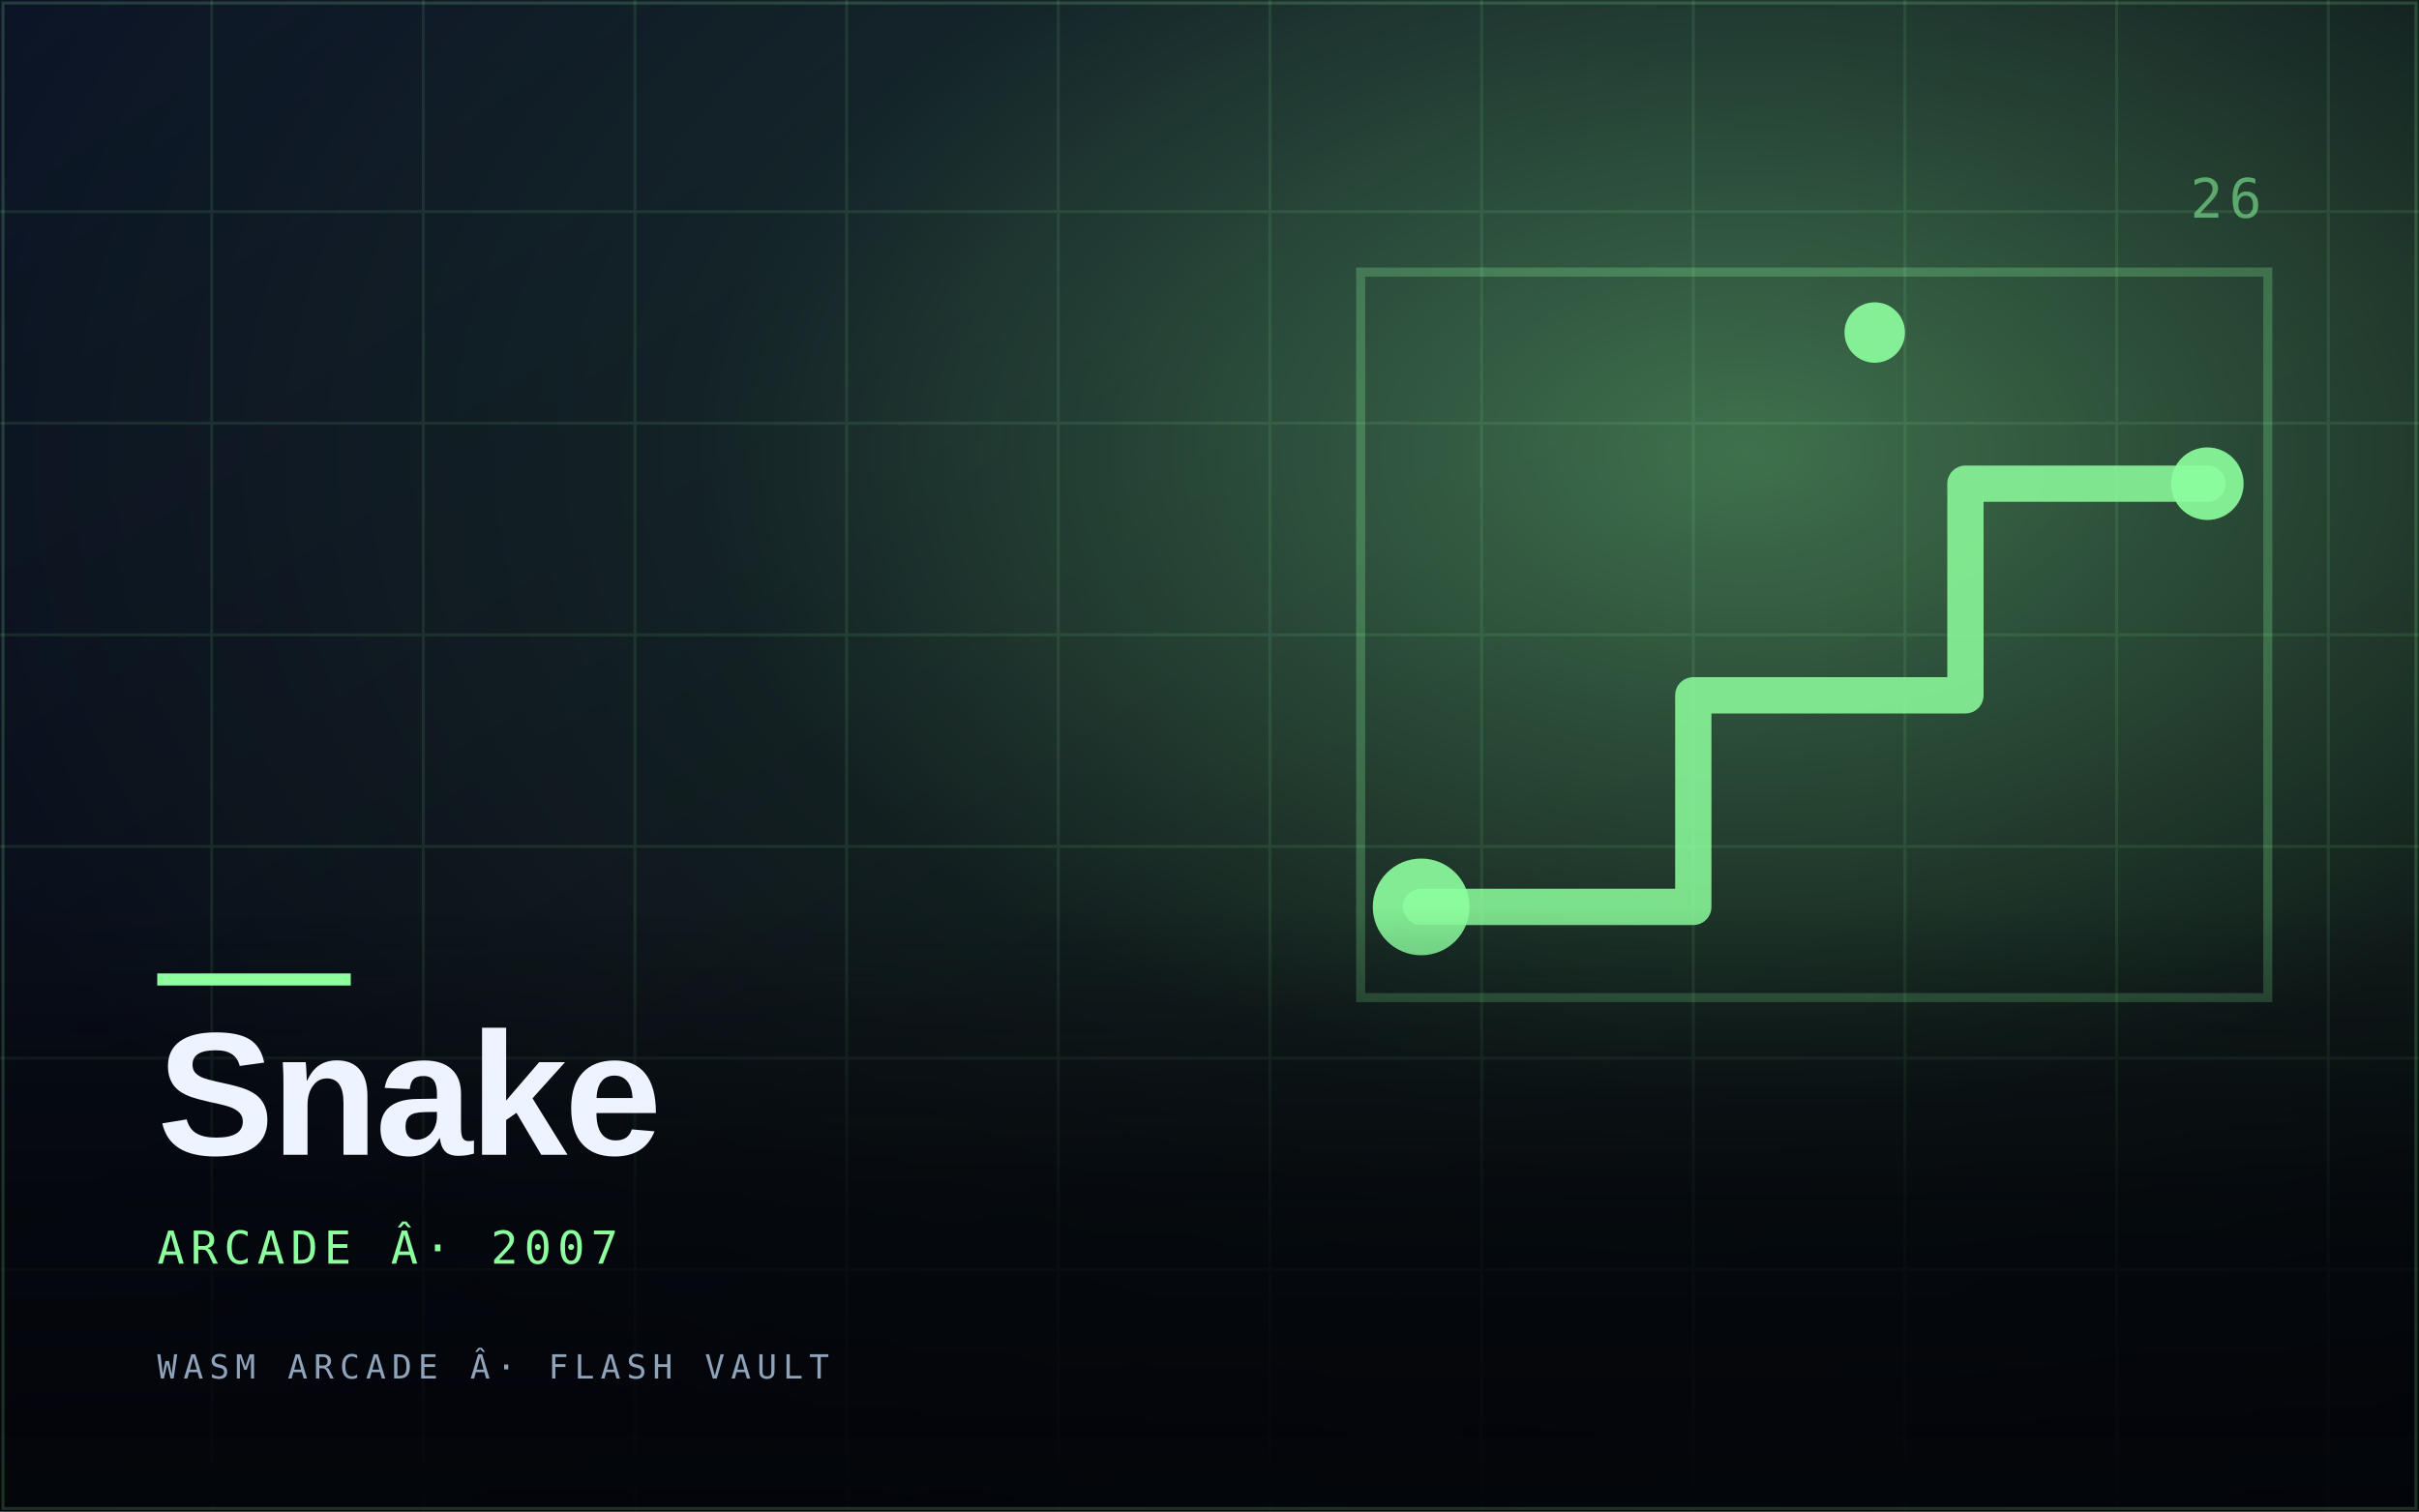
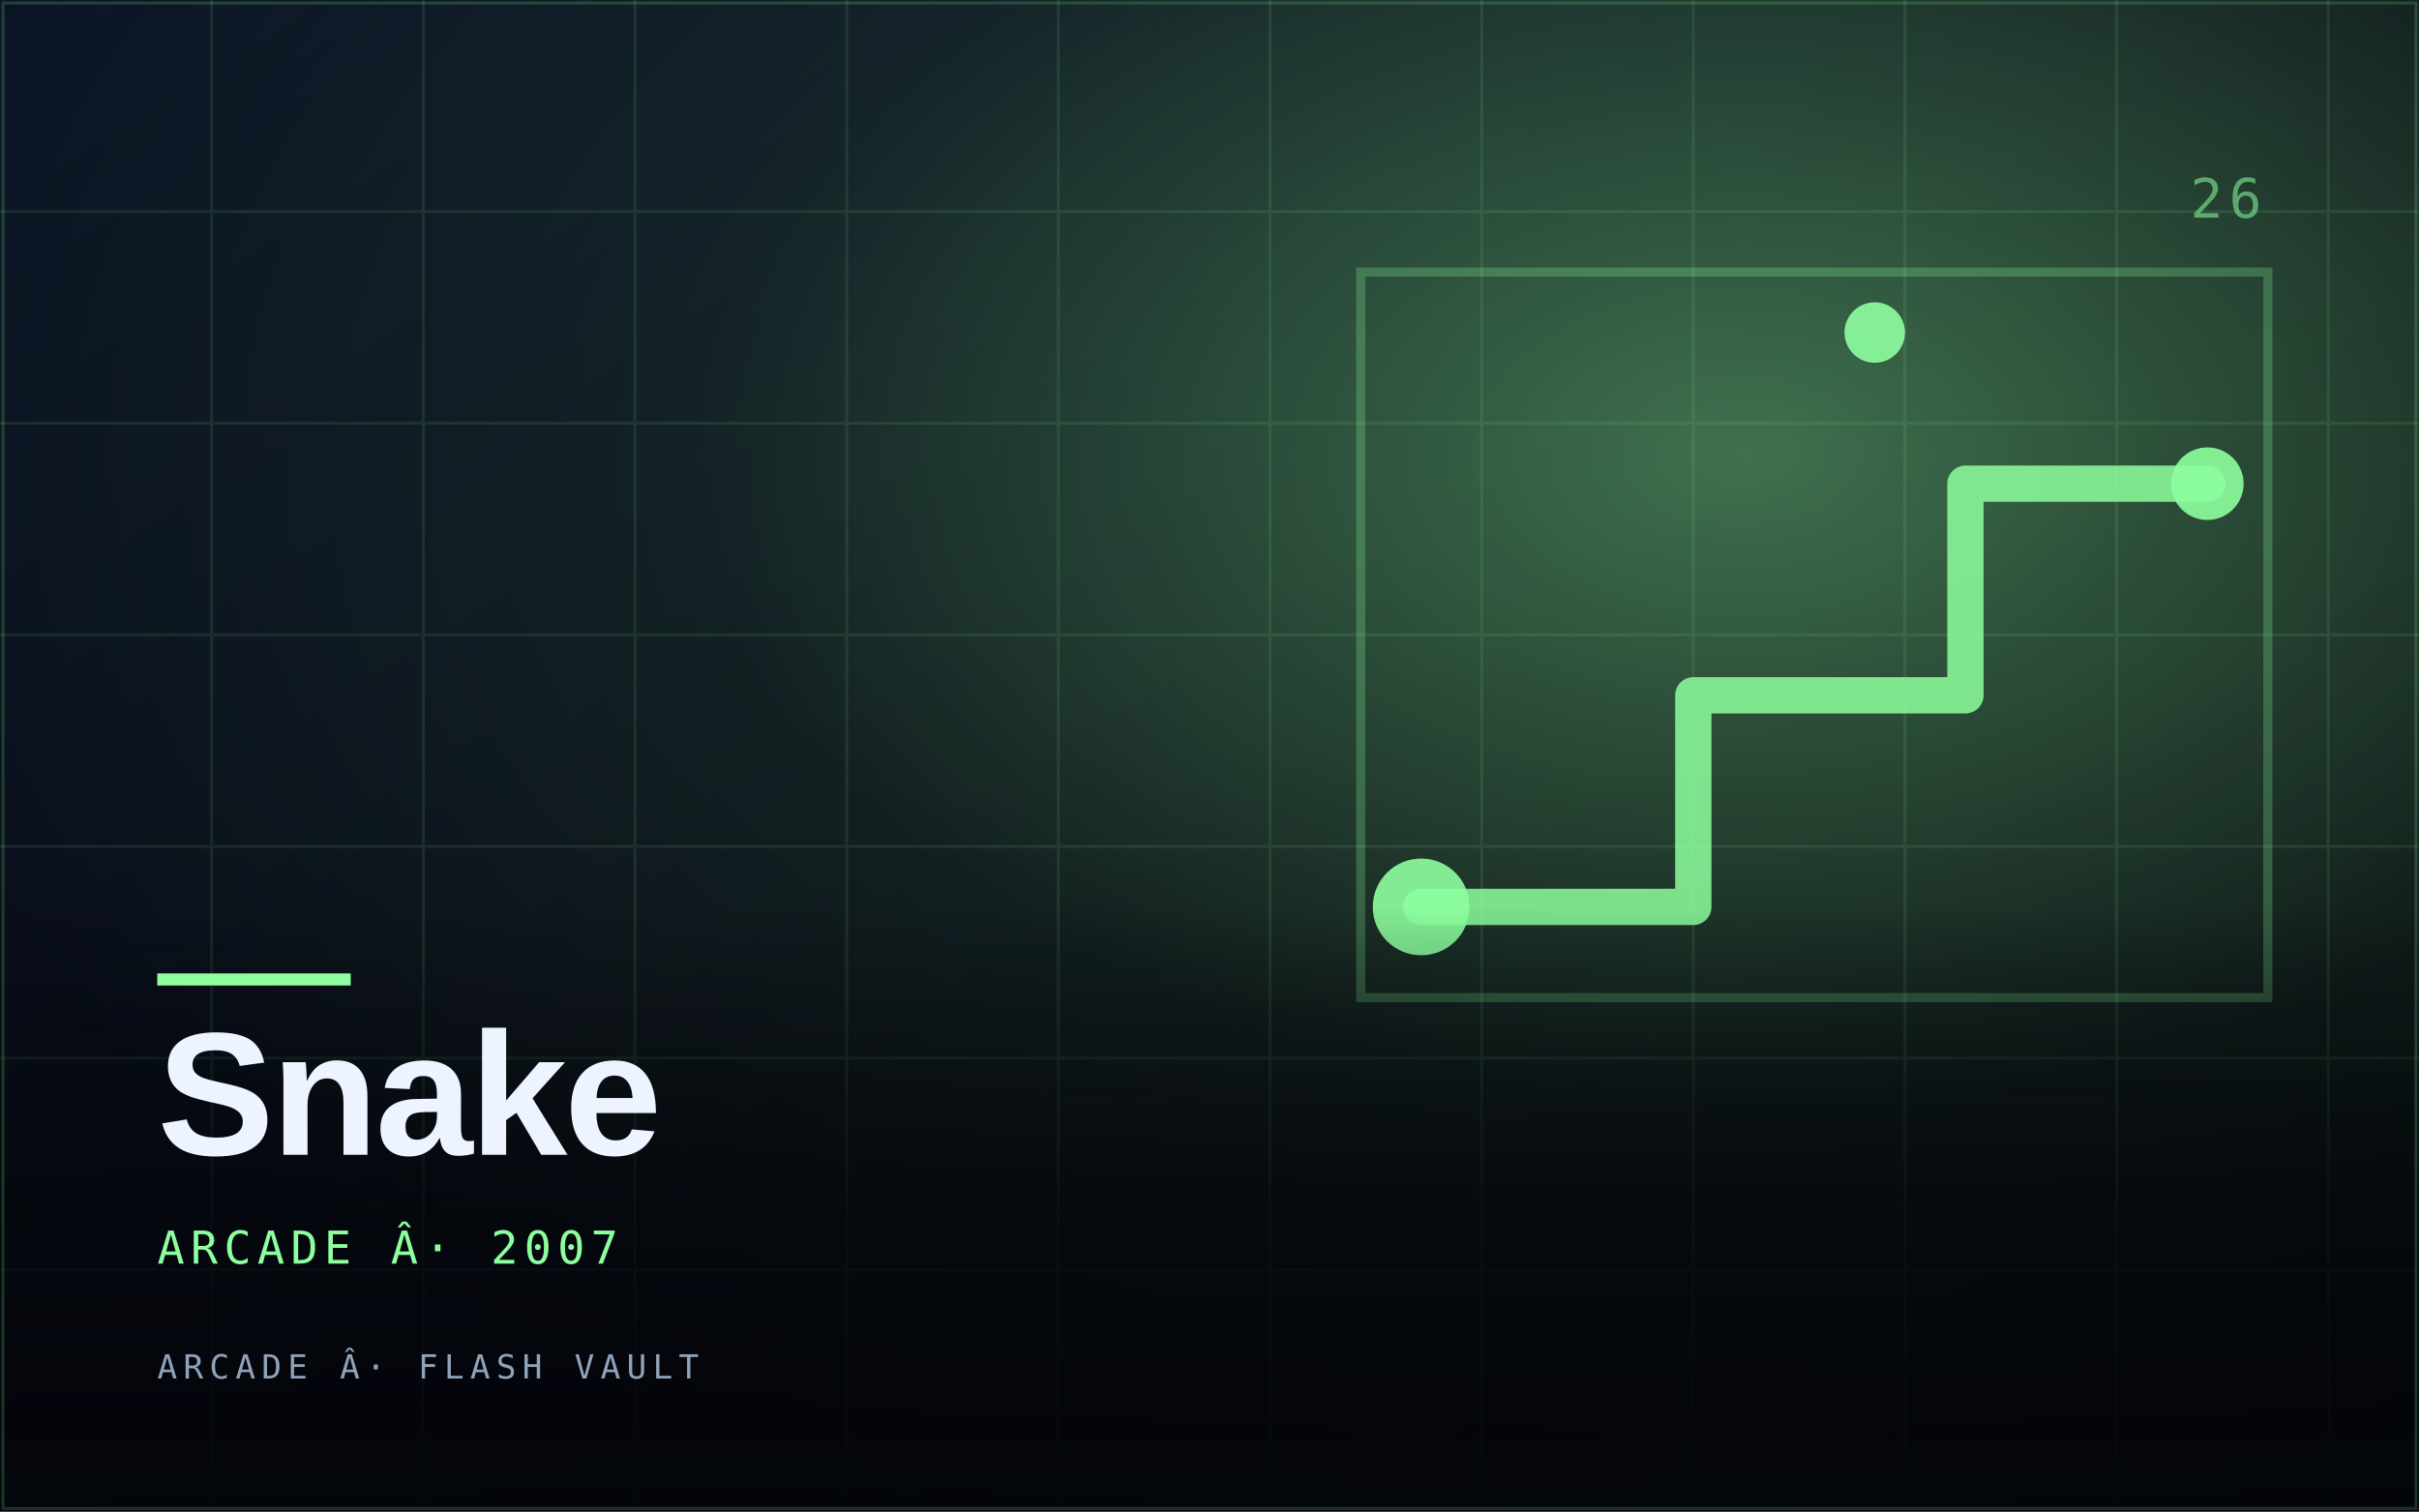
<svg xmlns="http://www.w3.org/2000/svg" viewBox="0 0 800 500" width="800" height="500" role="img" aria-labelledby="title desc">
  <defs>
    <linearGradient id="bg" x1="0" y1="0" x2="1" y2="1">
      <stop offset="0" stop-color="#0b1426" />
      <stop offset=".55" stop-color="#070a12" />
      <stop offset="1" stop-color="#03050a" />
    </linearGradient>
    <radialGradient id="glow" cx="72%" cy="30%" r="78%">
      <stop offset="0" stop-color="#8dff9e" stop-opacity=".42" />
      <stop offset=".55" stop-color="#8dff9e" stop-opacity=".08" />
      <stop offset="1" stop-color="#8dff9e" stop-opacity="0" />
    </radialGradient>
    <linearGradient id="fade" x1="0" y1="0" x2="0" y2="1">
      <stop offset="0" stop-color="#03050a" stop-opacity="0" />
      <stop offset=".5" stop-color="#03050a" stop-opacity=".72" />
      <stop offset="1" stop-color="#03050a" stop-opacity=".96" />
    </linearGradient>
  </defs>
  <rect width="800" height="500" fill="url(#bg)" />
  <rect width="800" height="500" fill="url(#glow)" />
  <g opacity=".1" stroke="#8dff9e" stroke-width="1">
    <path d="M0 70 H800 M0 140 H800 M0 210 H800 M0 280 H800 M0 350 H800 M0 420 H800" />
    <path d="M70 0 V500 M140 0 V500 M210 0 V500 M280 0 V500 M350 0 V500 M420 0 V500 M490 0 V500 M560 0 V500 M630 0 V500 M700 0 V500 M770 0 V500" />
  </g>
  <g fill="none" stroke="#8dff9e" stroke-width="12" stroke-linecap="round" stroke-linejoin="round" opacity=".85">
    <path d="M470 300 H560 V230 H650 V160 H730" />
  </g>
  <g fill="#8dff9e" opacity=".9">
    <circle cx="470" cy="300" r="16" />
    <circle cx="730" cy="160" r="12" />
    <circle cx="620" cy="110" r="10" />
  </g>
  <g fill="none" stroke="#8dff9e" stroke-width="3" opacity=".25">
    <rect x="450" y="90" width="300" height="240" />
  </g>
  <rect y="300" width="800" height="200" fill="url(#fade)" />
  <rect x="52" y="322" width="64" height="4" fill="#8dff9e" />
  <text x="52" y="382" fill="#edf4ff" font-family="Segoe UI, Arial, sans-serif" font-size="58" font-weight="700" letter-spacing="-1">Snake</text>
  <text x="52" y="418" fill="#8dff9e" font-family="Consolas, monospace" font-size="15" letter-spacing="2">ARCADE Â· 2007</text>
-   <text x="52" y="456" fill="#8fa3bb" font-family="Consolas, monospace" font-size="11" letter-spacing="2">WASM ARCADE Â· FLASH VAULT</text>
+   <text x="52" y="456" fill="#8fa3bb" font-family="Consolas, monospace" font-size="11" letter-spacing="2">ARCADE Â· FLASH VAULT</text>
  <text x="748" y="72" fill="#8dff9e" fill-opacity=".55" text-anchor="end" font-family="Consolas, monospace" font-size="18" letter-spacing="2">26</text>
  <rect x="1" y="1" width="798" height="498" fill="none" stroke="#8dff9e" stroke-opacity=".18" />
</svg>
